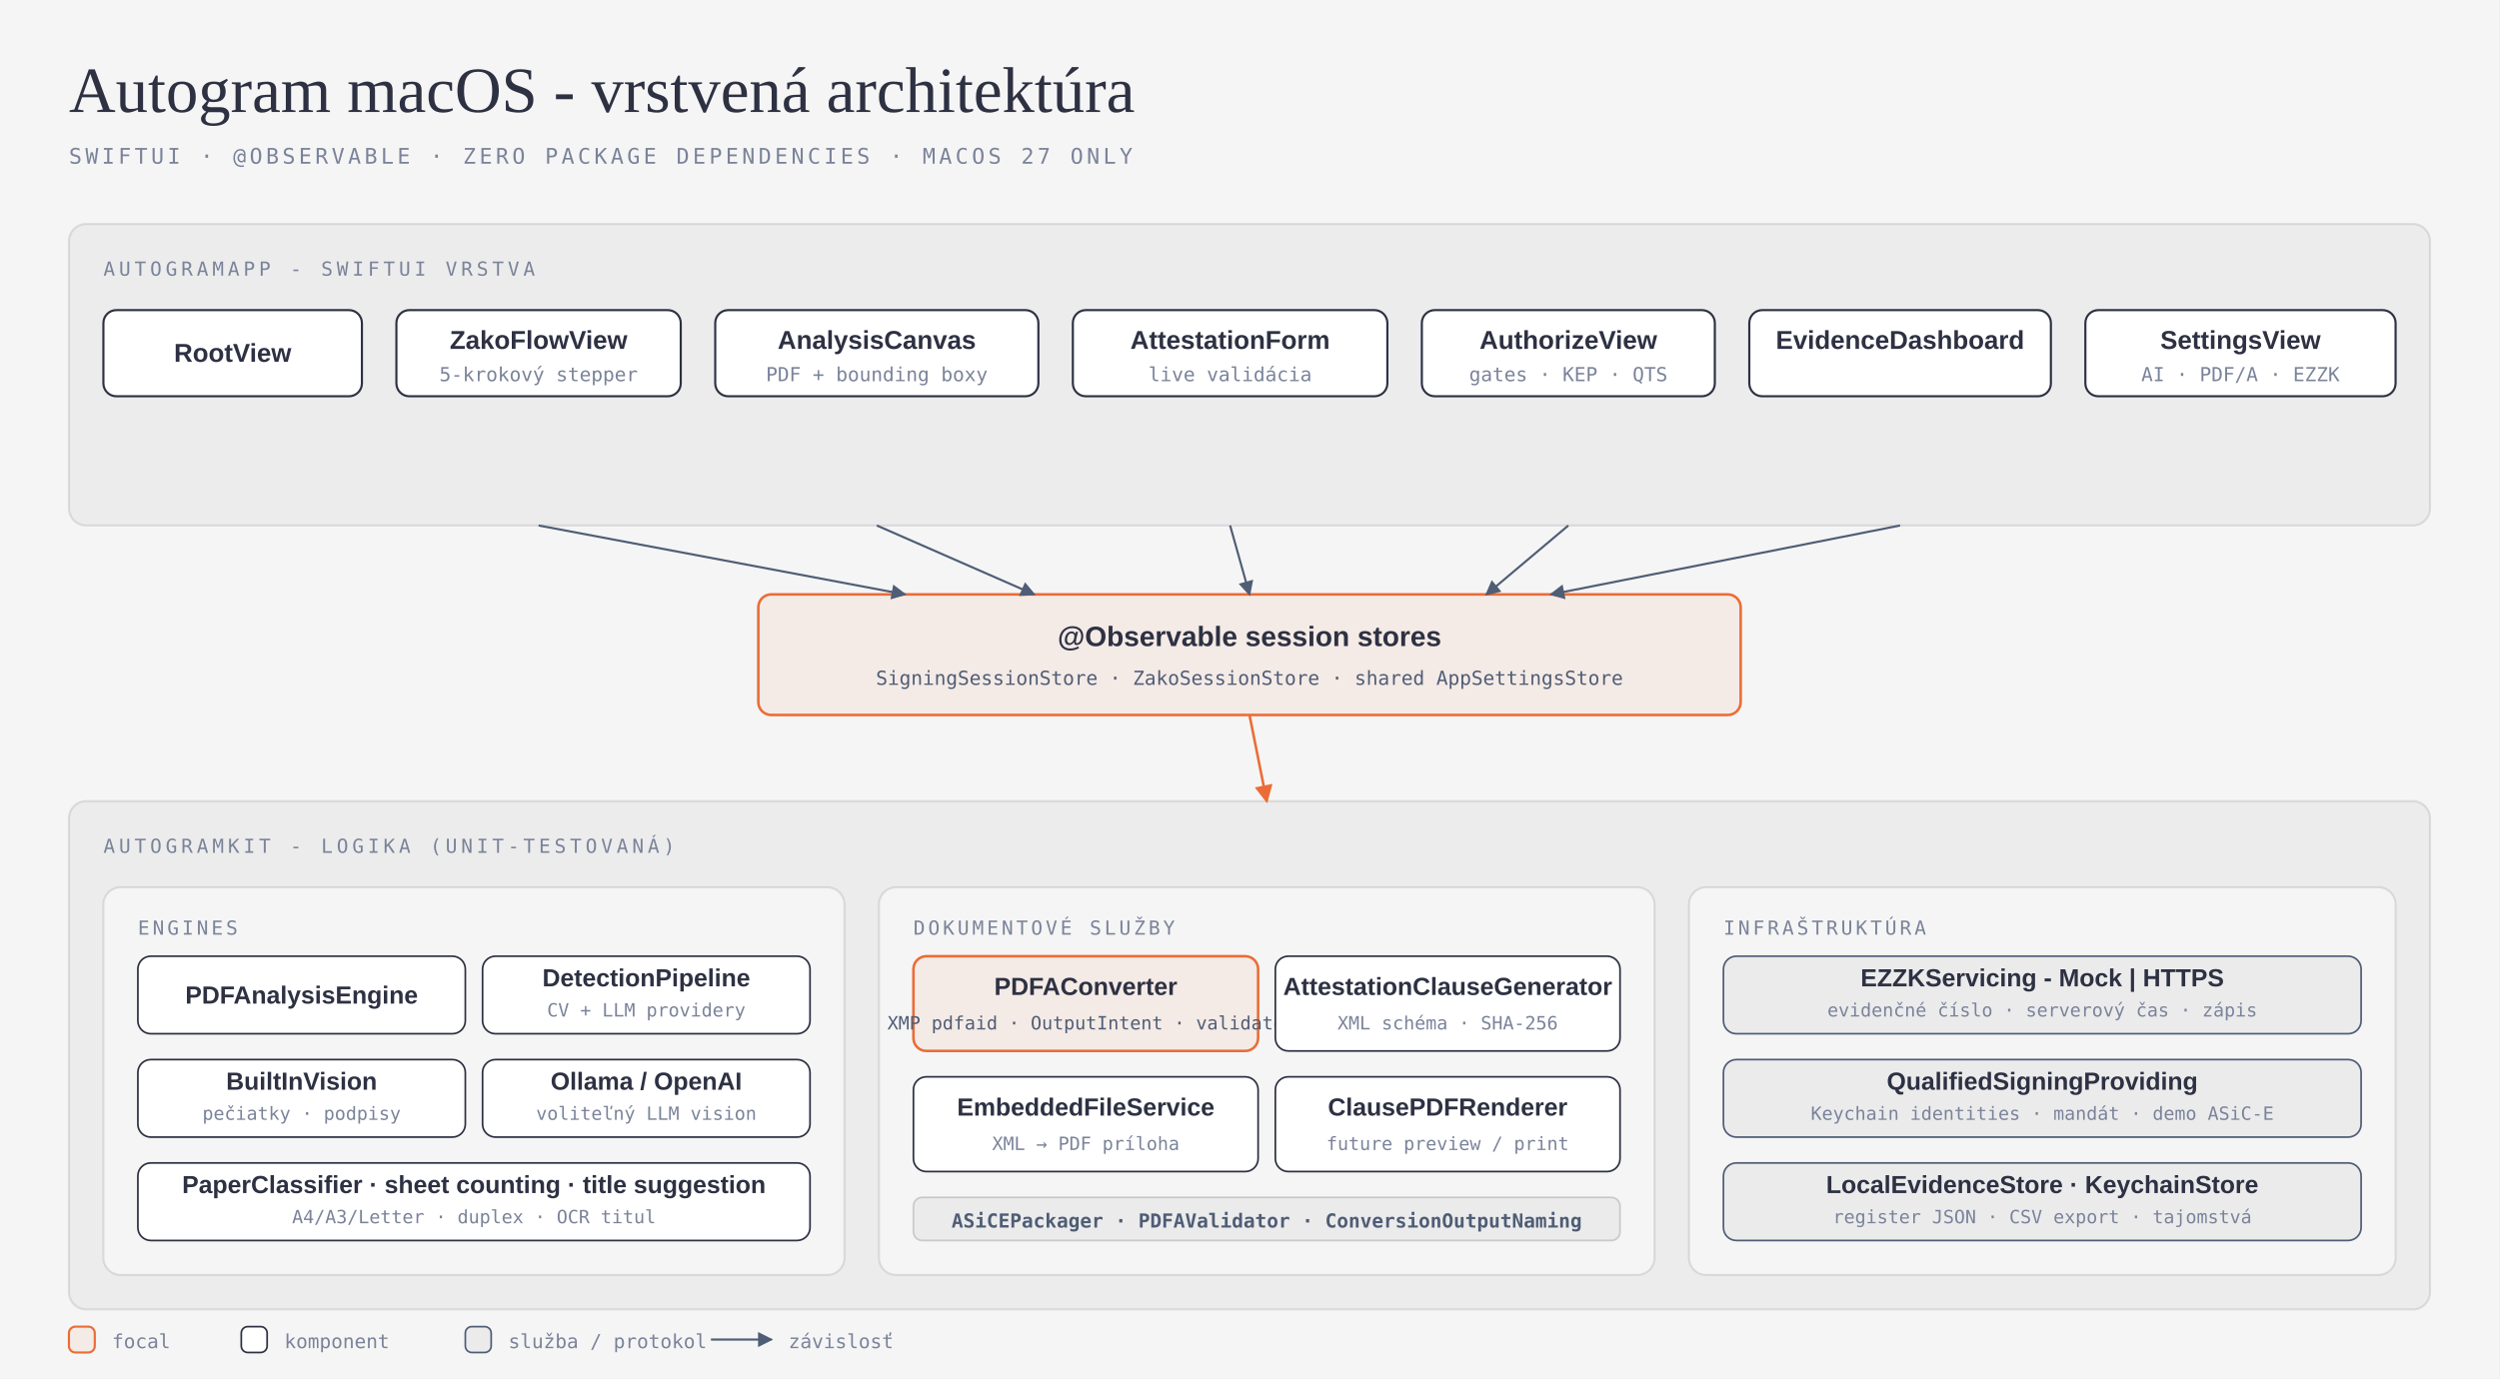
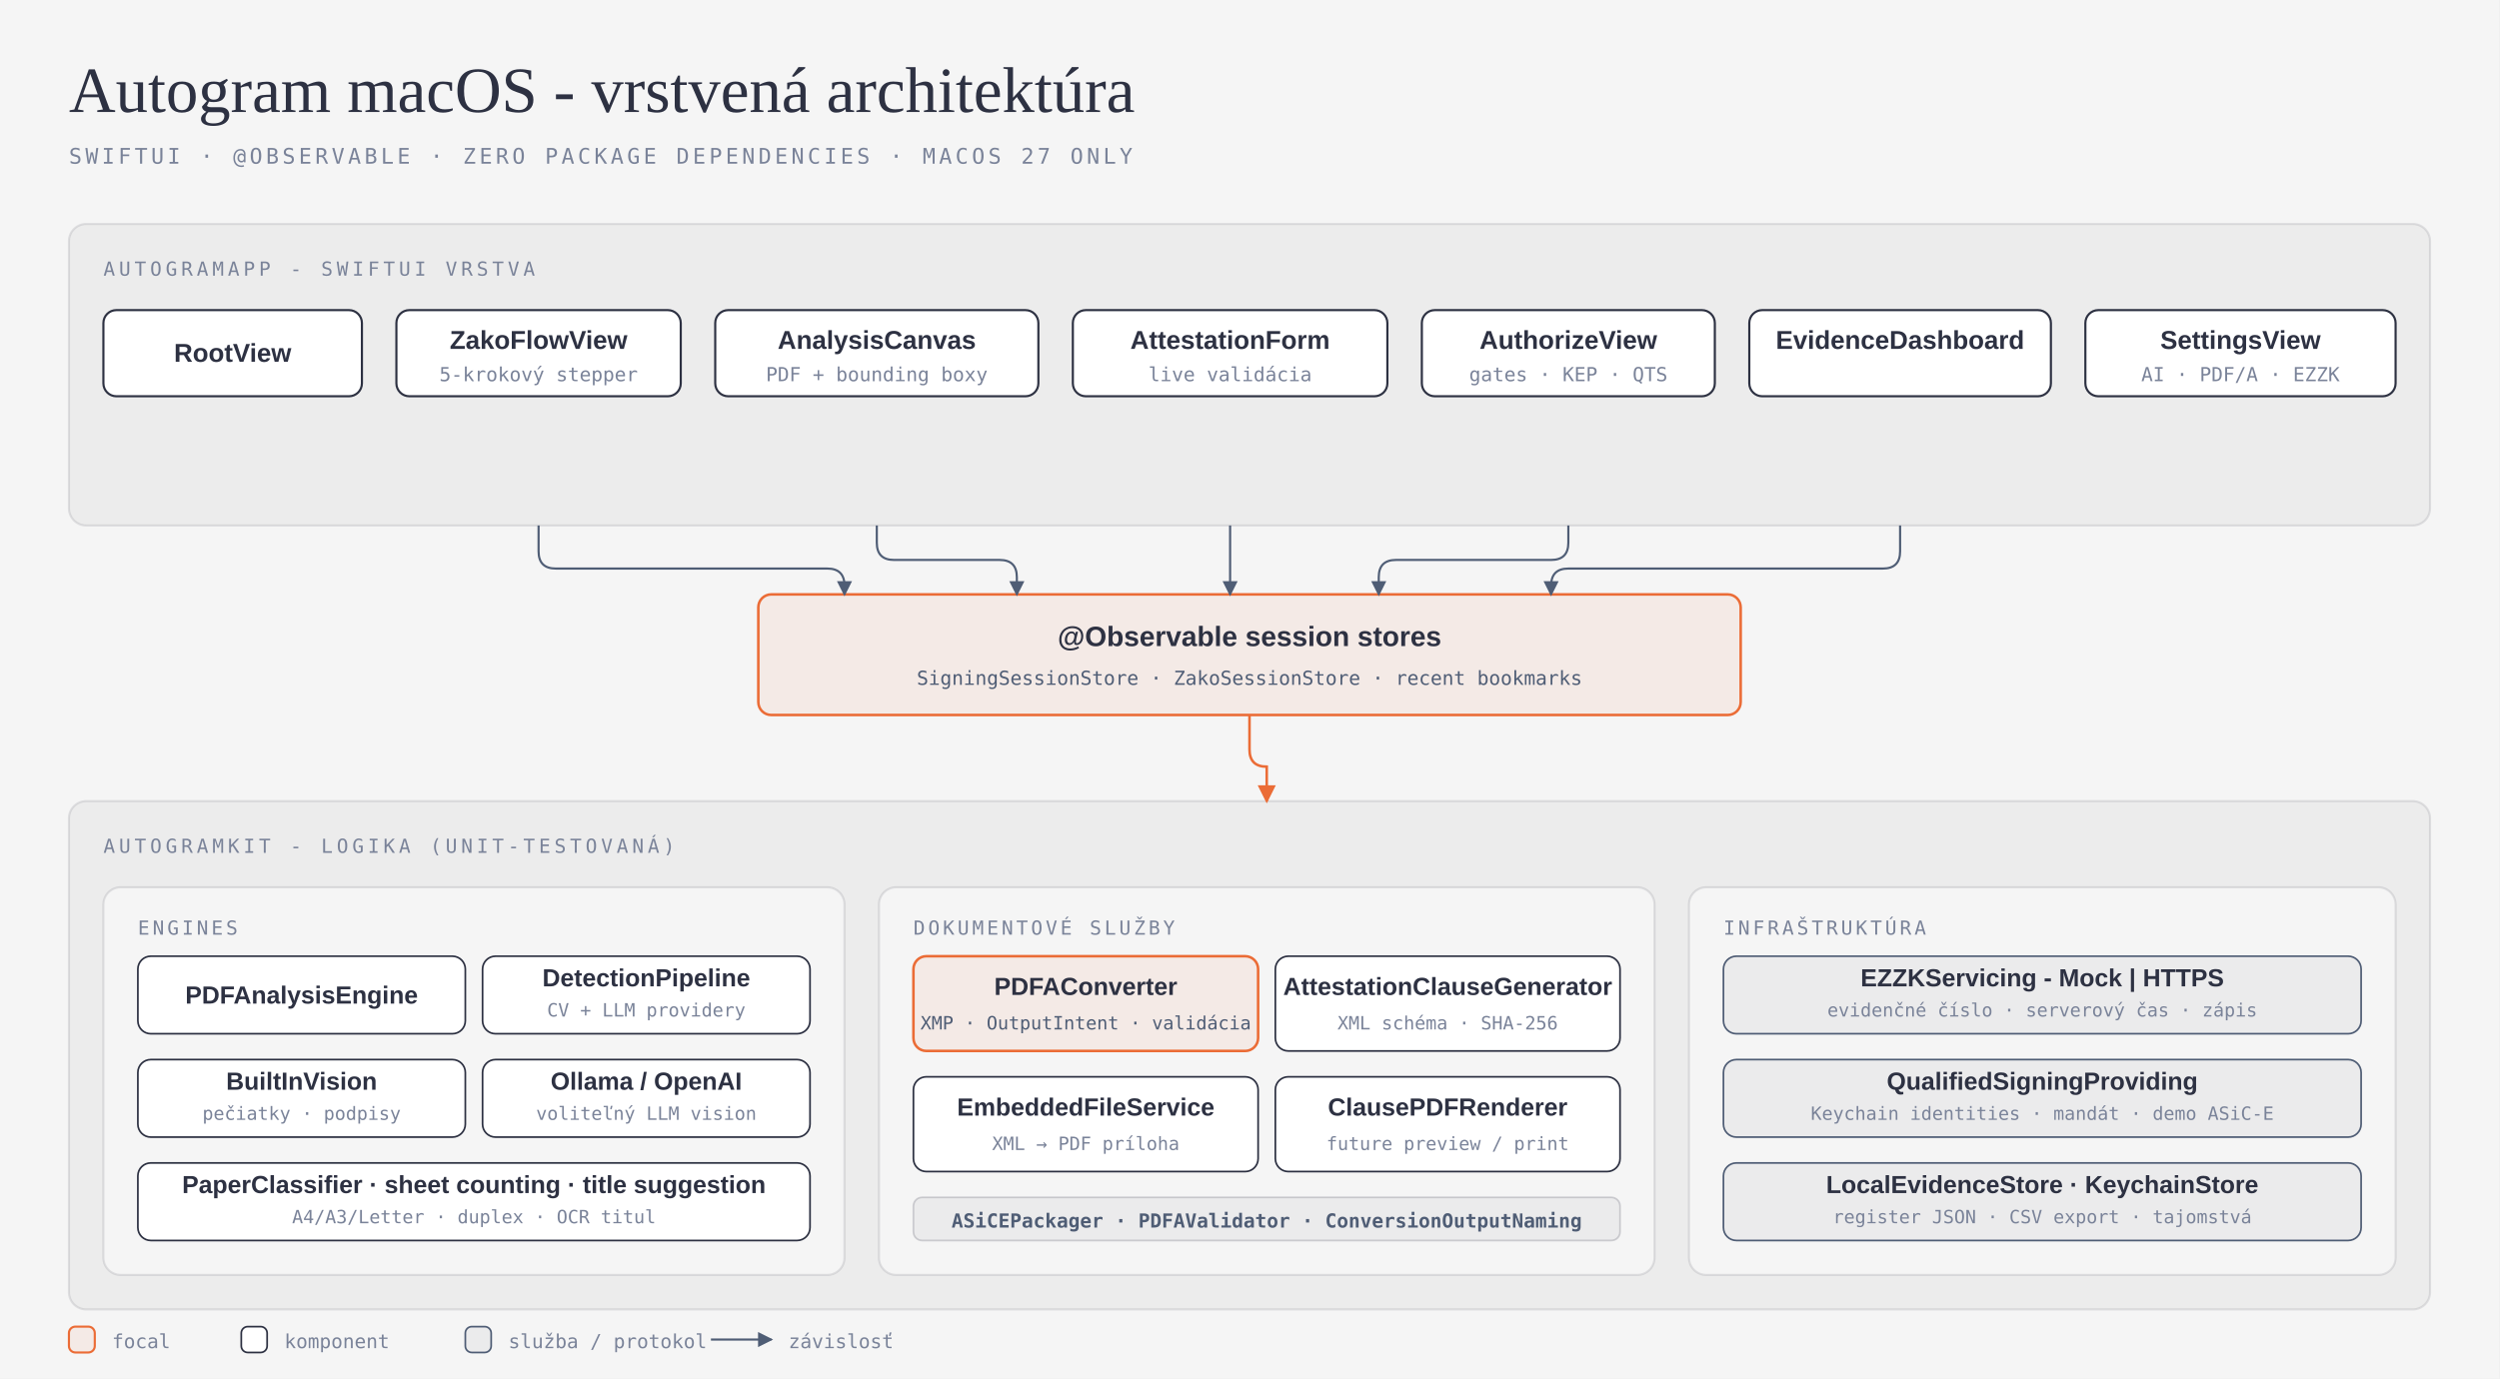
<svg xmlns="http://www.w3.org/2000/svg" width="1160" height="640" viewBox="0 0 1160 640" role="img" aria-labelledby="arch-title arch-desc">
  <defs>
    <marker id="arr" viewBox="0 0 8 8" refX="7" refY="4" markerWidth="7" markerHeight="7" orient="auto-start-reverse">
      <path d="M0,0 L8,4 L0,8 z" fill="#4f5d75" />
    </marker>
    <marker id="arr-acc" viewBox="0 0 8 8" refX="7" refY="4" markerWidth="7" markerHeight="7" orient="auto-start-reverse">
      <path d="M0,0 L8,4 L0,8 z" fill="#eb6c36" />
    </marker>
  </defs>
  <rect x="0" y="0" width="1160" height="640" fill="#f5f5f5" />
  <text x="32" y="52" font-family="Georgia, 'Times New Roman', serif" font-size="30" fill="#2d3142">Autogram macOS - vrstvená architektúra</text>
  <text x="32" y="76" font-family="ui-monospace, 'SF Mono', Menlo, monospace" font-size="10" letter-spacing="1.6" fill="#7a8399">SWIFTUI · @OBSERVABLE · ZERO PACKAGE DEPENDENCIES · MACOS 27 ONLY</text>
  <rect x="32" y="104" width="1096" height="140" rx="8" fill="#ececec" stroke="rgba(45,49,66,0.12)" stroke-width="1" />
  <text x="48" y="128" font-family="ui-monospace, 'SF Mono', Menlo, monospace" font-size="9" letter-spacing="1.8" fill="#7a8399">AUTOGRAMAPP - SWIFTUI VRSTVA</text>
  <g font-family="-apple-system, 'Helvetica Neue', Arial, sans-serif" font-size="12" font-weight="600" fill="#2d3142">
    <rect x="48" y="144" width="120" height="40" rx="6" fill="#ffffff" stroke="#2d3142" stroke-width="1" />
    <text x="108" y="168" text-anchor="middle">RootView</text>
    <rect x="184" y="144" width="132" height="40" rx="6" fill="#ffffff" stroke="#2d3142" stroke-width="1" />
    <text x="250" y="162" text-anchor="middle">ZakoFlowView</text>
    <text x="250" y="177" text-anchor="middle" font-family="ui-monospace, 'SF Mono', Menlo, monospace" font-size="9" font-weight="400" fill="#7a8399">5-krokový stepper</text>
    <rect x="332" y="144" width="150" height="40" rx="6" fill="#ffffff" stroke="#2d3142" stroke-width="1" />
    <text x="407" y="162" text-anchor="middle">AnalysisCanvas</text>
    <text x="407" y="177" text-anchor="middle" font-family="ui-monospace, 'SF Mono', Menlo, monospace" font-size="9" font-weight="400" fill="#7a8399">PDF + bounding boxy</text>
    <rect x="498" y="144" width="146" height="40" rx="6" fill="#ffffff" stroke="#2d3142" stroke-width="1" />
    <text x="571" y="162" text-anchor="middle">AttestationForm</text>
    <text x="571" y="177" text-anchor="middle" font-family="ui-monospace, 'SF Mono', Menlo, monospace" font-size="9" font-weight="400" fill="#7a8399">live validácia</text>
    <rect x="660" y="144" width="136" height="40" rx="6" fill="#ffffff" stroke="#2d3142" stroke-width="1" />
    <text x="728" y="162" text-anchor="middle">AuthorizeView</text>
    <text x="728" y="177" text-anchor="middle" font-family="ui-monospace, 'SF Mono', Menlo, monospace" font-size="9" font-weight="400" fill="#7a8399">gates · KEP · QTS</text>
    <rect x="812" y="144" width="140" height="40" rx="6" fill="#ffffff" stroke="#2d3142" stroke-width="1" />
    <text x="882" y="162" text-anchor="middle">EvidenceDashboard</text>
    <rect x="968" y="144" width="144" height="40" rx="6" fill="#ffffff" stroke="#2d3142" stroke-width="1" />
    <text x="1040" y="162" text-anchor="middle">SettingsView</text>
    <text x="1040" y="177" text-anchor="middle" font-family="ui-monospace, 'SF Mono', Menlo, monospace" font-size="9" font-weight="400" fill="#7a8399">AI · PDF/A · EZZK</text>
  </g>
  <rect x="352" y="276" width="456" height="56" rx="6" fill="rgba(235,108,54,0.08)" stroke="#eb6c36" stroke-width="1.2" />
  <text x="580" y="300" text-anchor="middle" font-family="-apple-system, 'Helvetica Neue', Arial, sans-serif" font-size="13" font-weight="600" fill="#2d3142">@Observable session stores</text>
-   <text x="580" y="318" text-anchor="middle" font-family="ui-monospace, 'SF Mono', Menlo, monospace" font-size="9" fill="#4f5d75">SigningSessionStore · ZakoSessionStore · shared AppSettingsStore</text>
-   <line x1="250" y1="244" x2="420" y2="276" stroke="#4f5d75" stroke-width="1" marker-end="url(#arr)" />
-   <line x1="407" y1="244" x2="480" y2="276" stroke="#4f5d75" stroke-width="1" marker-end="url(#arr)" />
-   <line x1="571" y1="244" x2="580" y2="276" stroke="#4f5d75" stroke-width="1" marker-end="url(#arr)" />
-   <line x1="728" y1="244" x2="690" y2="276" stroke="#4f5d75" stroke-width="1" marker-end="url(#arr)" />
-   <line x1="882" y1="244" x2="720" y2="276" stroke="#4f5d75" stroke-width="1" marker-end="url(#arr)" />
+   <text x="580" y="318" text-anchor="middle" font-family="ui-monospace, 'SF Mono', Menlo, monospace" font-size="9" fill="#4f5d75">SigningSessionStore · ZakoSessionStore · recent bookmarks</text>
+   <path d="M250,244 V256 Q250,264 258,264 H384 Q392,264 392,272 V276" fill="none" stroke="#4f5d75" stroke-width="1" marker-end="url(#arr)" />
+   <path d="M407,244 V252 Q407,260 415,260 H464 Q472,260 472,268 V276" fill="none" stroke="#4f5d75" stroke-width="1" marker-end="url(#arr)" />
+   <path d="M571,244 V276" fill="none" stroke="#4f5d75" stroke-width="1" marker-end="url(#arr)" />
+   <path d="M728,244 V252 Q728,260 720,260 H648 Q640,260 640,268 V276" fill="none" stroke="#4f5d75" stroke-width="1" marker-end="url(#arr)" />
+   <path d="M882,244 V256 Q882,264 874,264 H728 Q720,264 720,272 V276" fill="none" stroke="#4f5d75" stroke-width="1" marker-end="url(#arr)" />
  <rect x="32" y="372" width="1096" height="236" rx="8" fill="#ececec" stroke="rgba(45,49,66,0.12)" stroke-width="1" />
  <text x="48" y="396" font-family="ui-monospace, 'SF Mono', Menlo, monospace" font-size="9" letter-spacing="1.8" fill="#7a8399">AUTOGRAMKIT - LOGIKA (UNIT-TESTOVANÁ)</text>
  <rect x="48" y="412" width="344" height="180" rx="8" fill="#f5f5f5" stroke="rgba(45,49,66,0.12)" stroke-width="1" />
  <text x="64" y="434" font-family="ui-monospace, 'SF Mono', Menlo, monospace" font-size="9" letter-spacing="1.4" fill="#7a8399">ENGINES</text>
  <g font-family="-apple-system, 'Helvetica Neue', Arial, sans-serif" font-size="11.5" font-weight="600" fill="#2d3142">
    <rect x="64" y="444" width="152" height="36" rx="6" fill="#ffffff" stroke="#2d3142" stroke-width="0.8" />
    <text x="140" y="466" text-anchor="middle">PDFAnalysisEngine</text>
    <rect x="224" y="444" width="152" height="36" rx="6" fill="#ffffff" stroke="#2d3142" stroke-width="0.8" />
    <text x="300" y="458" text-anchor="middle">DetectionPipeline</text>
    <text x="300" y="472" text-anchor="middle" font-family="ui-monospace, 'SF Mono', Menlo, monospace" font-size="8.5" font-weight="400" fill="#7a8399">CV + LLM providery</text>
    <rect x="64" y="492" width="152" height="36" rx="6" fill="#ffffff" stroke="#2d3142" stroke-width="0.8" />
    <text x="140" y="506" text-anchor="middle">BuiltInVision</text>
    <text x="140" y="520" text-anchor="middle" font-family="ui-monospace, 'SF Mono', Menlo, monospace" font-size="8.5" font-weight="400" fill="#7a8399">pečiatky · podpisy</text>
    <rect x="224" y="492" width="152" height="36" rx="6" fill="#ffffff" stroke="#2d3142" stroke-width="0.8" />
    <text x="300" y="506" text-anchor="middle">Ollama / OpenAI</text>
    <text x="300" y="520" text-anchor="middle" font-family="ui-monospace, 'SF Mono', Menlo, monospace" font-size="8.5" font-weight="400" fill="#7a8399">voliteľný LLM vision</text>
    <rect x="64" y="540" width="312" height="36" rx="6" fill="#ffffff" stroke="#2d3142" stroke-width="0.8" />
    <text x="220" y="554" text-anchor="middle">PaperClassifier · sheet counting · title suggestion</text>
    <text x="220" y="568" text-anchor="middle" font-family="ui-monospace, 'SF Mono', Menlo, monospace" font-size="8.5" font-weight="400" fill="#7a8399">A4/A3/Letter · duplex · OCR titul</text>
  </g>
  <rect x="408" y="412" width="360" height="180" rx="8" fill="#f5f5f5" stroke="rgba(45,49,66,0.12)" stroke-width="1" />
  <text x="424" y="434" font-family="ui-monospace, 'SF Mono', Menlo, monospace" font-size="9" letter-spacing="1.4" fill="#7a8399">DOKUMENTOVÉ SLUŽBY</text>
  <g font-family="-apple-system, 'Helvetica Neue', Arial, sans-serif" font-size="11.5" font-weight="600" fill="#2d3142">
-     <rect x="424" y="444" width="160 " height="44" rx="6" fill="rgba(235,108,54,0.08)" stroke="#eb6c36" stroke-width="1.2" />
+     <rect x="424" y="444" width="160" height="44" rx="6" fill="rgba(235,108,54,0.08)" stroke="#eb6c36" stroke-width="1.2" />
    <text x="504" y="462" text-anchor="middle">PDFAConverter</text>
-     <text x="504" y="478" text-anchor="middle" font-family="ui-monospace, 'SF Mono', Menlo, monospace" font-size="8.5" font-weight="400" fill="#4f5d75">XMP pdfaid · OutputIntent · validate</text>
+     <text x="504" y="478" text-anchor="middle" font-family="ui-monospace, 'SF Mono', Menlo, monospace" font-size="8.5" font-weight="400" fill="#4f5d75">XMP · OutputIntent · validácia</text>
    <rect x="592" y="444" width="160" height="44" rx="6" fill="#ffffff" stroke="#2d3142" stroke-width="0.8" />
    <text x="672" y="462" text-anchor="middle">AttestationClauseGenerator</text>
    <text x="672" y="478" text-anchor="middle" font-family="ui-monospace, 'SF Mono', Menlo, monospace" font-size="8.5" font-weight="400" fill="#7a8399">XML schéma · SHA-256</text>
    <rect x="424" y="500" width="160" height="44" rx="6" fill="#ffffff" stroke="#2d3142" stroke-width="0.8" />
    <text x="504" y="518" text-anchor="middle">EmbeddedFileService</text>
    <text x="504" y="534" text-anchor="middle" font-family="ui-monospace, 'SF Mono', Menlo, monospace" font-size="8.5" font-weight="400" fill="#7a8399">XML → PDF príloha</text>
    <rect x="592" y="500" width="160" height="44" rx="6" fill="#ffffff" stroke="#2d3142" stroke-width="0.8" />
    <text x="672" y="518" text-anchor="middle">ClausePDFRenderer</text>
    <text x="672" y="534" text-anchor="middle" font-family="ui-monospace, 'SF Mono', Menlo, monospace" font-size="8.5" font-weight="400" fill="#7a8399">future preview / print</text>
    <rect x="424" y="556" width="328" height="20" rx="4" fill="rgba(45,49,66,0.05)" stroke="rgba(45,49,66,0.20)" stroke-width="0.8" />
    <text x="588" y="570" text-anchor="middle" font-family="ui-monospace, 'SF Mono', Menlo, monospace" font-size="9" fill="#4f5d75">ASiCEPackager · PDFAValidator · ConversionOutputNaming</text>
  </g>
  <rect x="784" y="412" width="328" height="180" rx="8" fill="#f5f5f5" stroke="rgba(45,49,66,0.12)" stroke-width="1" />
  <text x="800" y="434" font-family="ui-monospace, 'SF Mono', Menlo, monospace" font-size="9" letter-spacing="1.4" fill="#7a8399">INFRAŠTRUKTÚRA</text>
  <g font-family="-apple-system, 'Helvetica Neue', Arial, sans-serif" font-size="11.5" font-weight="600" fill="#2d3142">
    <rect x="800" y="444" width="296" height="36" rx="6" fill="rgba(45,49,66,0.05)" stroke="#4f5d75" stroke-width="0.8" />
    <text x="948" y="458" text-anchor="middle">EZZKServicing - Mock | HTTPS</text>
    <text x="948" y="472" text-anchor="middle" font-family="ui-monospace, 'SF Mono', Menlo, monospace" font-size="8.5" font-weight="400" fill="#7a8399">evidenčné číslo · serverový čas · zápis</text>
    <rect x="800" y="492" width="296" height="36" rx="6" fill="rgba(45,49,66,0.05)" stroke="#4f5d75" stroke-width="0.8" />
    <text x="948" y="506" text-anchor="middle">QualifiedSigningProviding</text>
    <text x="948" y="520" text-anchor="middle" font-family="ui-monospace, 'SF Mono', Menlo, monospace" font-size="8.5" font-weight="400" fill="#7a8399">Keychain identities · mandát · demo ASiC-E</text>
    <rect x="800" y="540" width="296" height="36" rx="6" fill="rgba(45,49,66,0.05)" stroke="#4f5d75" stroke-width="0.8" />
    <text x="948" y="554" text-anchor="middle">LocalEvidenceStore · KeychainStore</text>
    <text x="948" y="568" text-anchor="middle" font-family="ui-monospace, 'SF Mono', Menlo, monospace" font-size="8.5" font-weight="400" fill="#7a8399">register JSON · CSV export · tajomstvá</text>
  </g>
-   <line x1="580" y1="332" x2="588" y2="372" stroke="#eb6c36" stroke-width="1.2" marker-end="url(#arr-acc)" />
+   <path d="M580,332 V348 Q580,356 588,356 V372" fill="none" stroke="#eb6c36" stroke-width="1.2" marker-end="url(#arr-acc)" />
  <g font-family="ui-monospace, 'SF Mono', Menlo, monospace" font-size="9" fill="#7a8399">
    <rect x="32" y="616" width="12" height="12" rx="3" fill="rgba(235,108,54,0.08)" stroke="#eb6c36" stroke-width="1" />
    <text x="52" y="626">focal</text>
    <rect x="112" y="616" width="12" height="12" rx="3" fill="#ffffff" stroke="#2d3142" stroke-width="0.8" />
    <text x="132" y="626">komponent</text>
    <rect x="216" y="616" width="12" height="12" rx="3" fill="rgba(45,49,66,0.05)" stroke="#4f5d75" stroke-width="0.8" />
    <text x="236" y="626">služba / protokol</text>
    <line x1="330" y1="622" x2="358" y2="622" stroke="#4f5d75" stroke-width="1" marker-end="url(#arr)" />
    <text x="366" y="626">závislosť</text>
  </g>
</svg>
